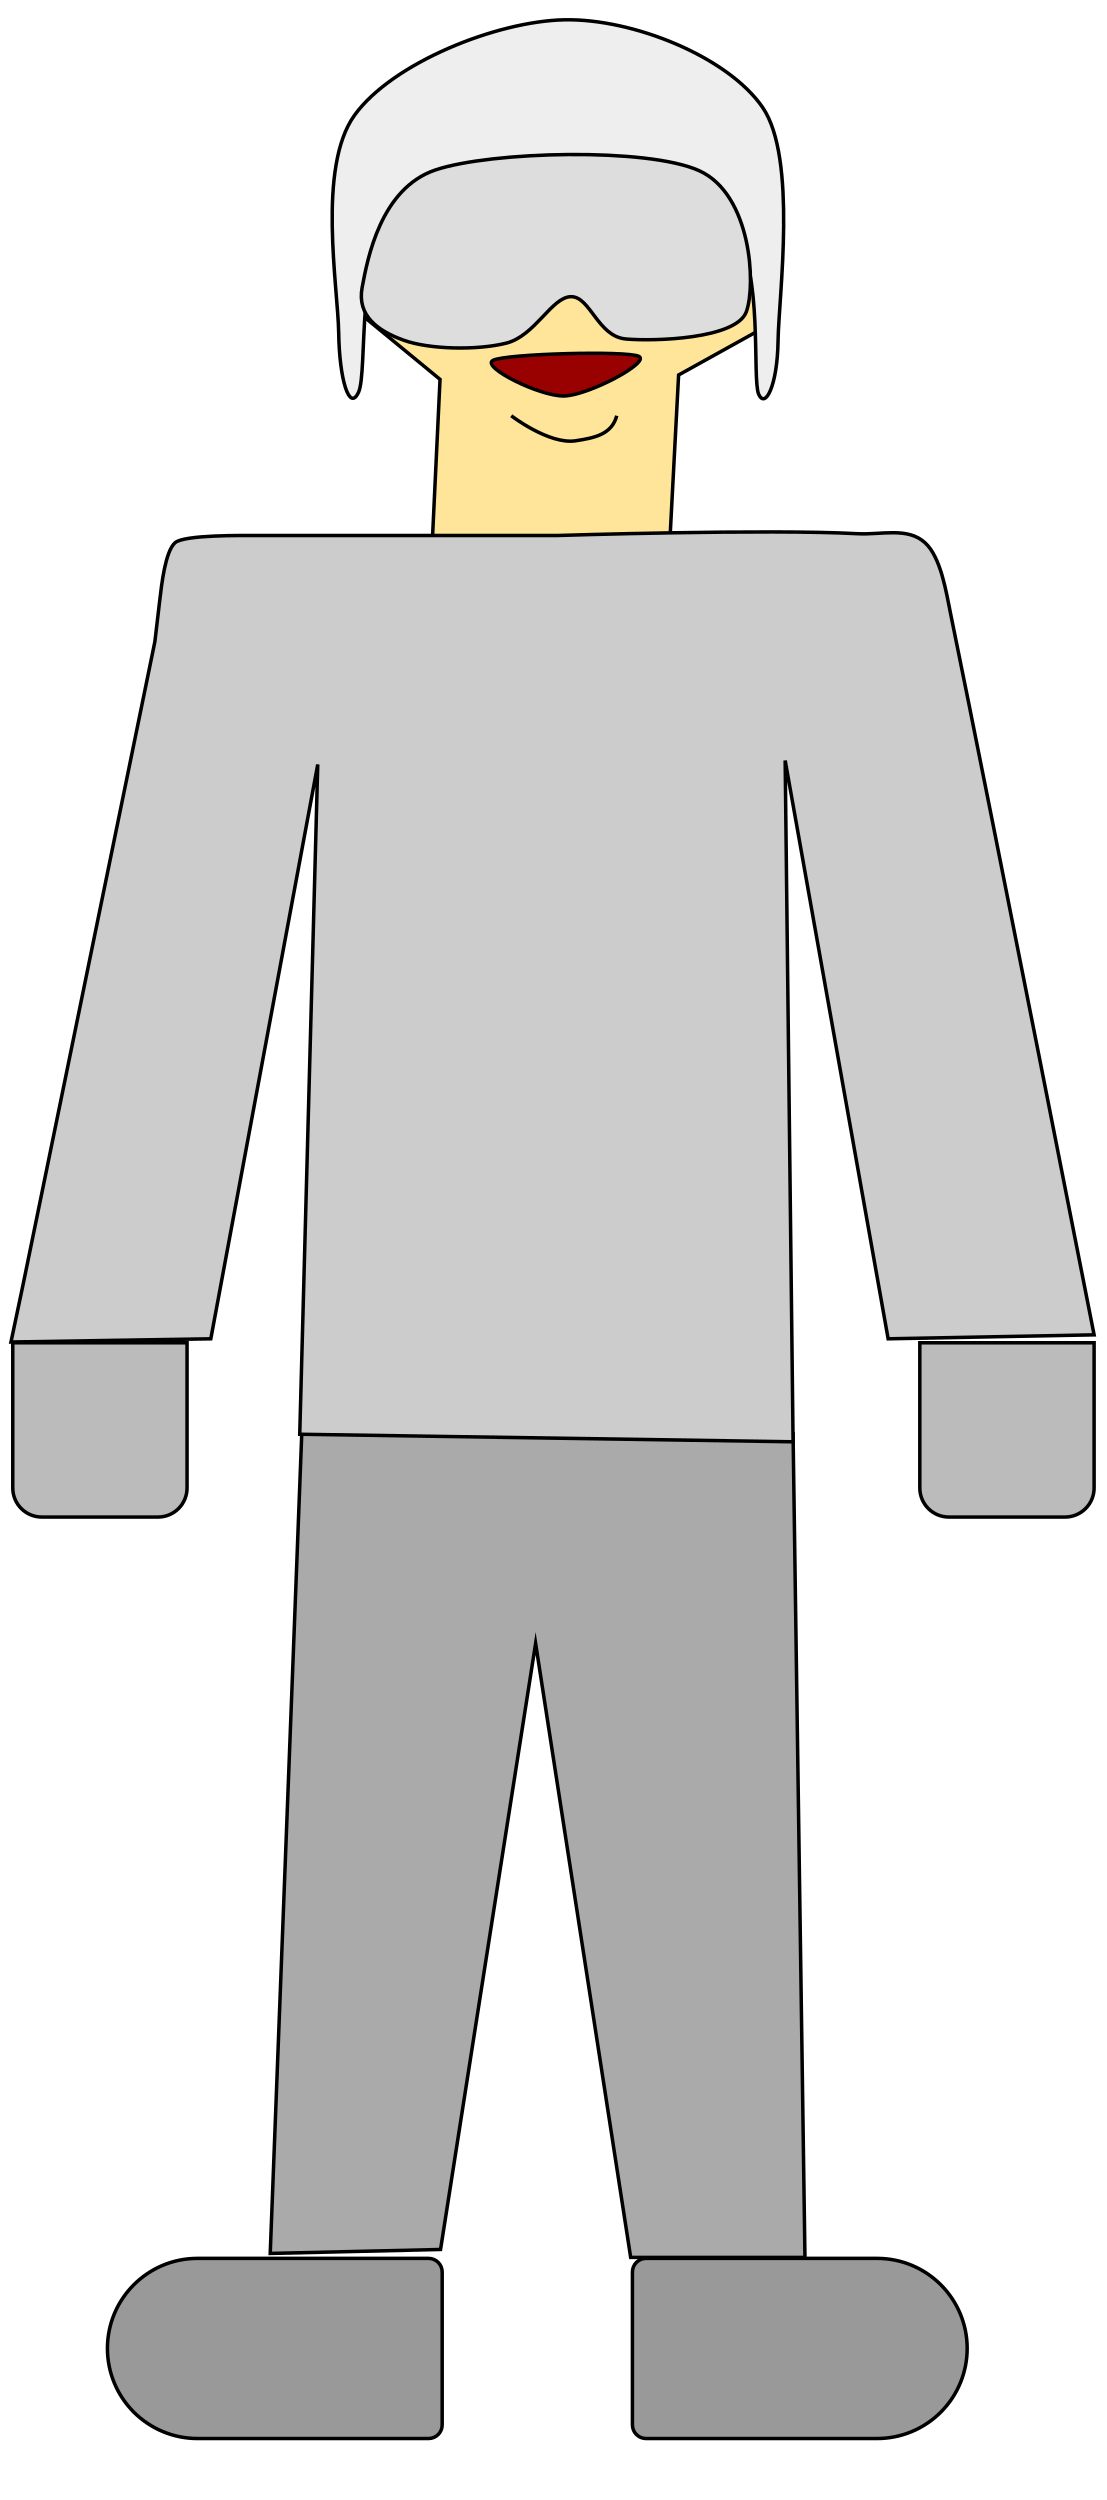
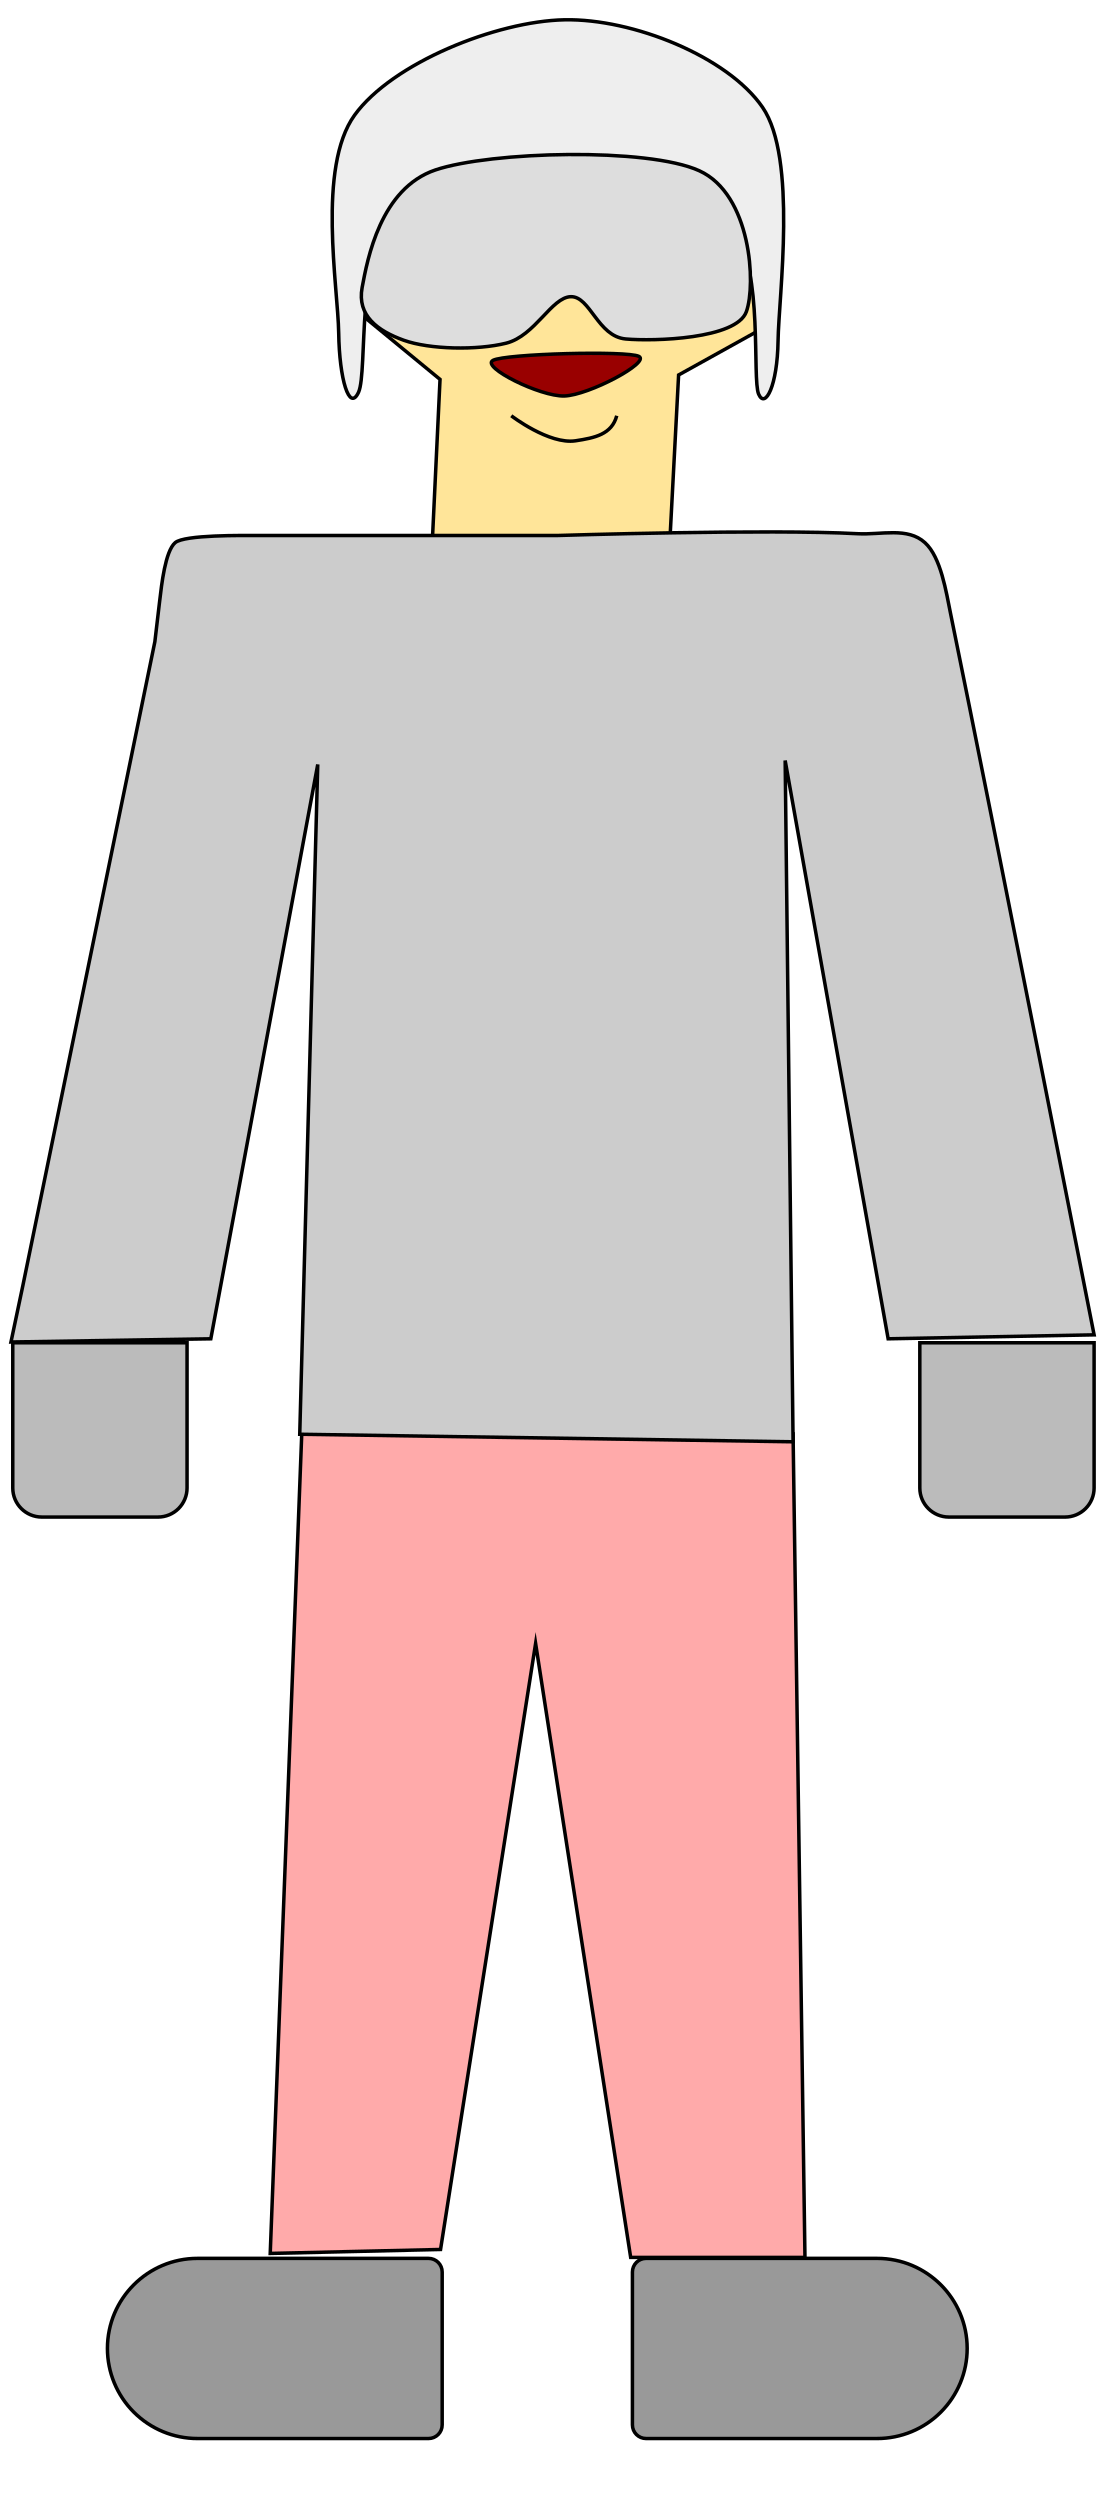
<svg xmlns="http://www.w3.org/2000/svg" version="1.0" viewBox="0 0 315 712" stroke-miterlimit="10" id="svg2" width="465.582" height="1052.362" style="fill:none;stroke:none;stroke-linecap:square;stroke-miterlimit:10">
  <defs id="defs52">
    </defs>
  <clipPath id="p.0">
    <path d="M 0,0 L 315,0 L 315,712 L 0,712 L 0,0 z" clip-rule="nonzero" id="path5" />
  </clipPath>
  <path style="fill:#000000;fill-opacity:0;fill-rule:nonzero" id="path9" d="M -0.85,0 L 314.538,0 L 314.538,712.853 L -0.85,712.853 L -0.85,0 z" />
  <path style="fill:#bbbbbb;fill-rule:nonzero;stroke:#000000;stroke-opacity:1" id="path15" d="M 11.909,432.058 L 45,432.058 L 45,432.058 C 47.194,432.058 49.299,431.186 50.85,429.635 C 52.402,428.083 53.273,425.979 53.273,423.785 L 53.273,382.42 C 53.273,382.42 53.273,382.42 53.273,382.42 L 3.635,382.42 L 3.635,382.42 C 3.635,382.42 3.635,382.42 3.635,382.42 L 3.635,423.785 L 3.635,423.785 C 3.635,428.354 7.339,432.058 11.909,432.058 L 11.909,432.058 z" />
  <path style="fill:#bbbbbb;fill-rule:nonzero;stroke:#000000;stroke-opacity:1" id="path19" d="M 270.237,432.058 L 303.328,432.058 L 303.328,432.058 C 305.522,432.058 307.627,431.186 309.178,429.635 C 310.73,428.083 311.601,425.979 311.601,423.785 L 311.601,382.42 C 311.601,382.42 311.601,382.42 311.601,382.42 L 261.964,382.42 L 261.964,382.42 C 261.963,382.42 261.963,382.42 261.963,382.42 L 261.964,423.785 L 261.964,423.785 C 261.964,428.354 265.668,432.058 270.237,432.058 L 270.237,432.058 z" />
-   <path style="fill:#aaaaaa;fill-rule:nonzero;stroke:#000000;stroke-opacity:1" id="path23" d="M 85.985,407.134 L 225.866,408.367 L 229.252,642.906 L 179.614,642.906 L 152.541,468.052 L 125.468,640.648 L 76.958,641.777 L 85.985,407.134 z" />
+   <path style="fill:#ffaaaa;fill-rule:nonzero;stroke:#000000;stroke-opacity:1" id="path23" d="M 85.985,407.134 L 225.866,408.367 L 229.252,642.906 L 179.614,642.906 L 152.541,468.052 L 125.468,640.648 L 76.958,641.777 L 85.985,407.134 z" />
  <path style="fill:#999999;fill-rule:nonzero;stroke:#000000;stroke-opacity:1" id="path27" d="M 275.452,668.84 L 275.452,668.84 L 275.452,668.84 C 275.452,675.644 272.75,682.169 267.939,686.98 C 263.128,691.791 256.603,694.493 249.799,694.493 L 184.001,694.493 C 181.854,694.493 180.114,692.753 180.114,690.606 L 180.114,647.074 C 180.114,644.927 181.854,643.186 184.001,643.186 L 249.799,643.186 L 249.799,643.186 C 263.967,643.186 275.452,654.672 275.452,668.84 L 275.452,668.84 z" />
  <path style="fill:#999999;fill-rule:nonzero;stroke:#000000;stroke-opacity:1" id="path31" d="M 30.596,668.84 L 30.596,668.84 L 30.596,668.84 C 30.596,675.644 33.298,682.169 38.109,686.98 C 42.92,691.791 49.445,694.493 56.249,694.493 L 122.047,694.493 C 124.194,694.493 125.934,692.753 125.934,690.606 L 125.934,647.074 C 125.934,644.927 124.194,643.186 122.047,643.186 L 56.249,643.186 L 56.249,643.186 C 42.081,643.186 30.596,654.672 30.596,668.84 L 30.596,668.84 z" />
  <path style="fill:#ffe599;fill-rule:nonzero;stroke:#000000;stroke-opacity:1" id="path35" d="M 123.108,154.549 L 125.32,108.045 L 103.929,90.451 L 106.446,38.921 L 218.433,40.178 L 215.914,94.223 L 193.268,106.793 L 190.748,154.549 L 123.108,154.549 z" />
  <path style="fill:#eeeeee;fill-rule:nonzero;stroke:#000000;stroke-opacity:1" id="path39" d="M 96.46,94.853 C 96.268,81.708 90.253,47.677 100.974,32.808 C 111.695,17.94 141.42,6.017 160.785,5.64 C 180.151,5.264 207.201,16.074 217.166,30.551 C 227.13,45.028 221.775,84.316 221.591,97.086 C 221.407,109.855 217.945,116.568 216.061,112.259 C 214.177,107.95 217.357,76.788 209.268,66.651 C 201.18,56.514 183.7,47.475 167.531,46.346 C 151.362,45.218 123.156,48.993 112.255,59.882 C 101.354,70.771 104.756,105.851 102.124,111.68 C 99.491,117.508 96.651,107.998 96.46,94.853 L 96.46,94.853 z" />
  <path style="fill:#990000;fill-rule:nonzero;stroke:#000000;stroke-opacity:1" id="path43" d="M 140.406,102.625 C 136.866,104.505 153.786,112.965 160.711,112.777 C 167.636,112.589 185.339,103.188 181.955,101.496 C 178.571,99.804 143.947,100.745 140.406,102.625 L 140.406,102.625 z" />
  <path style="fill:#dddddd;fill-rule:nonzero;stroke:#000000;stroke-width:1;stroke-miterlimit:10;stroke-dasharray:none;stroke-opacity:1" id="path47" d="M 124.016,48.399 C 139.683,43.113 184.416,41.908 199.173,48.638 C 213.93,55.368 215.374,80.963 212.559,88.777 C 209.744,96.591 186.196,97.254 178.208,96.541 C 170.219,95.827 168.099,84.381 162.591,84.496 C 157.083,84.611 152.415,95.672 144.142,97.74 C 135.87,99.808 122.336,99.548 114.992,96.905 C 107.648,94.262 101.63,89.966 103.134,81.882 C 104.638,73.797 108.349,53.685 124.016,48.399 L 124.016,48.399 z" />
  <path style="fill:none;fill-rule:evenodd;stroke:#000000;stroke-width:1px;stroke-linecap:butt;stroke-linejoin:miter;stroke-opacity:1" d="M 145.611,118.407 C 145.611,118.407 156.39,126.691 163.939,125.534 C 169.382,124.7 174.234,123.729 175.647,118.407" id="path3222" />
  <path style="fill:#cccccc;fill-rule:nonzero;stroke:#000000;stroke-opacity:1" id="path11" d="M 49.887,154.549 C 52.541,152.271 69.094,152.512 73.606,152.512 L 158.692,152.512 C 158.692,152.512 218.645,150.614 244.287,152.003 C 250.978,152.366 258.47,150.035 263.423,154.549 C 267.99,158.71 269.474,168.65 270.713,174.704 C 283.307,236.276 311.601,380.165 311.601,380.165 L 252.943,381.291 L 223.612,216.593 L 225.869,410.622 L 85.365,408.475 L 90.496,217.719 L 60.037,381.291 L 3.126,382.202 L 6.526,366.064 L 9.417,351.963 L 12.308,337.862 L 15.198,323.761 L 18.089,309.66 L 20.98,295.559 L 23.871,281.458 L 26.761,267.357 L 29.652,253.256 L 32.543,239.155 L 35.434,225.054 L 38.324,210.953 L 41.215,196.852 L 44.106,182.751 L 45.469,171.195 C 46.032,166.43 47.065,156.971 49.887,154.549 z" />
</svg>
